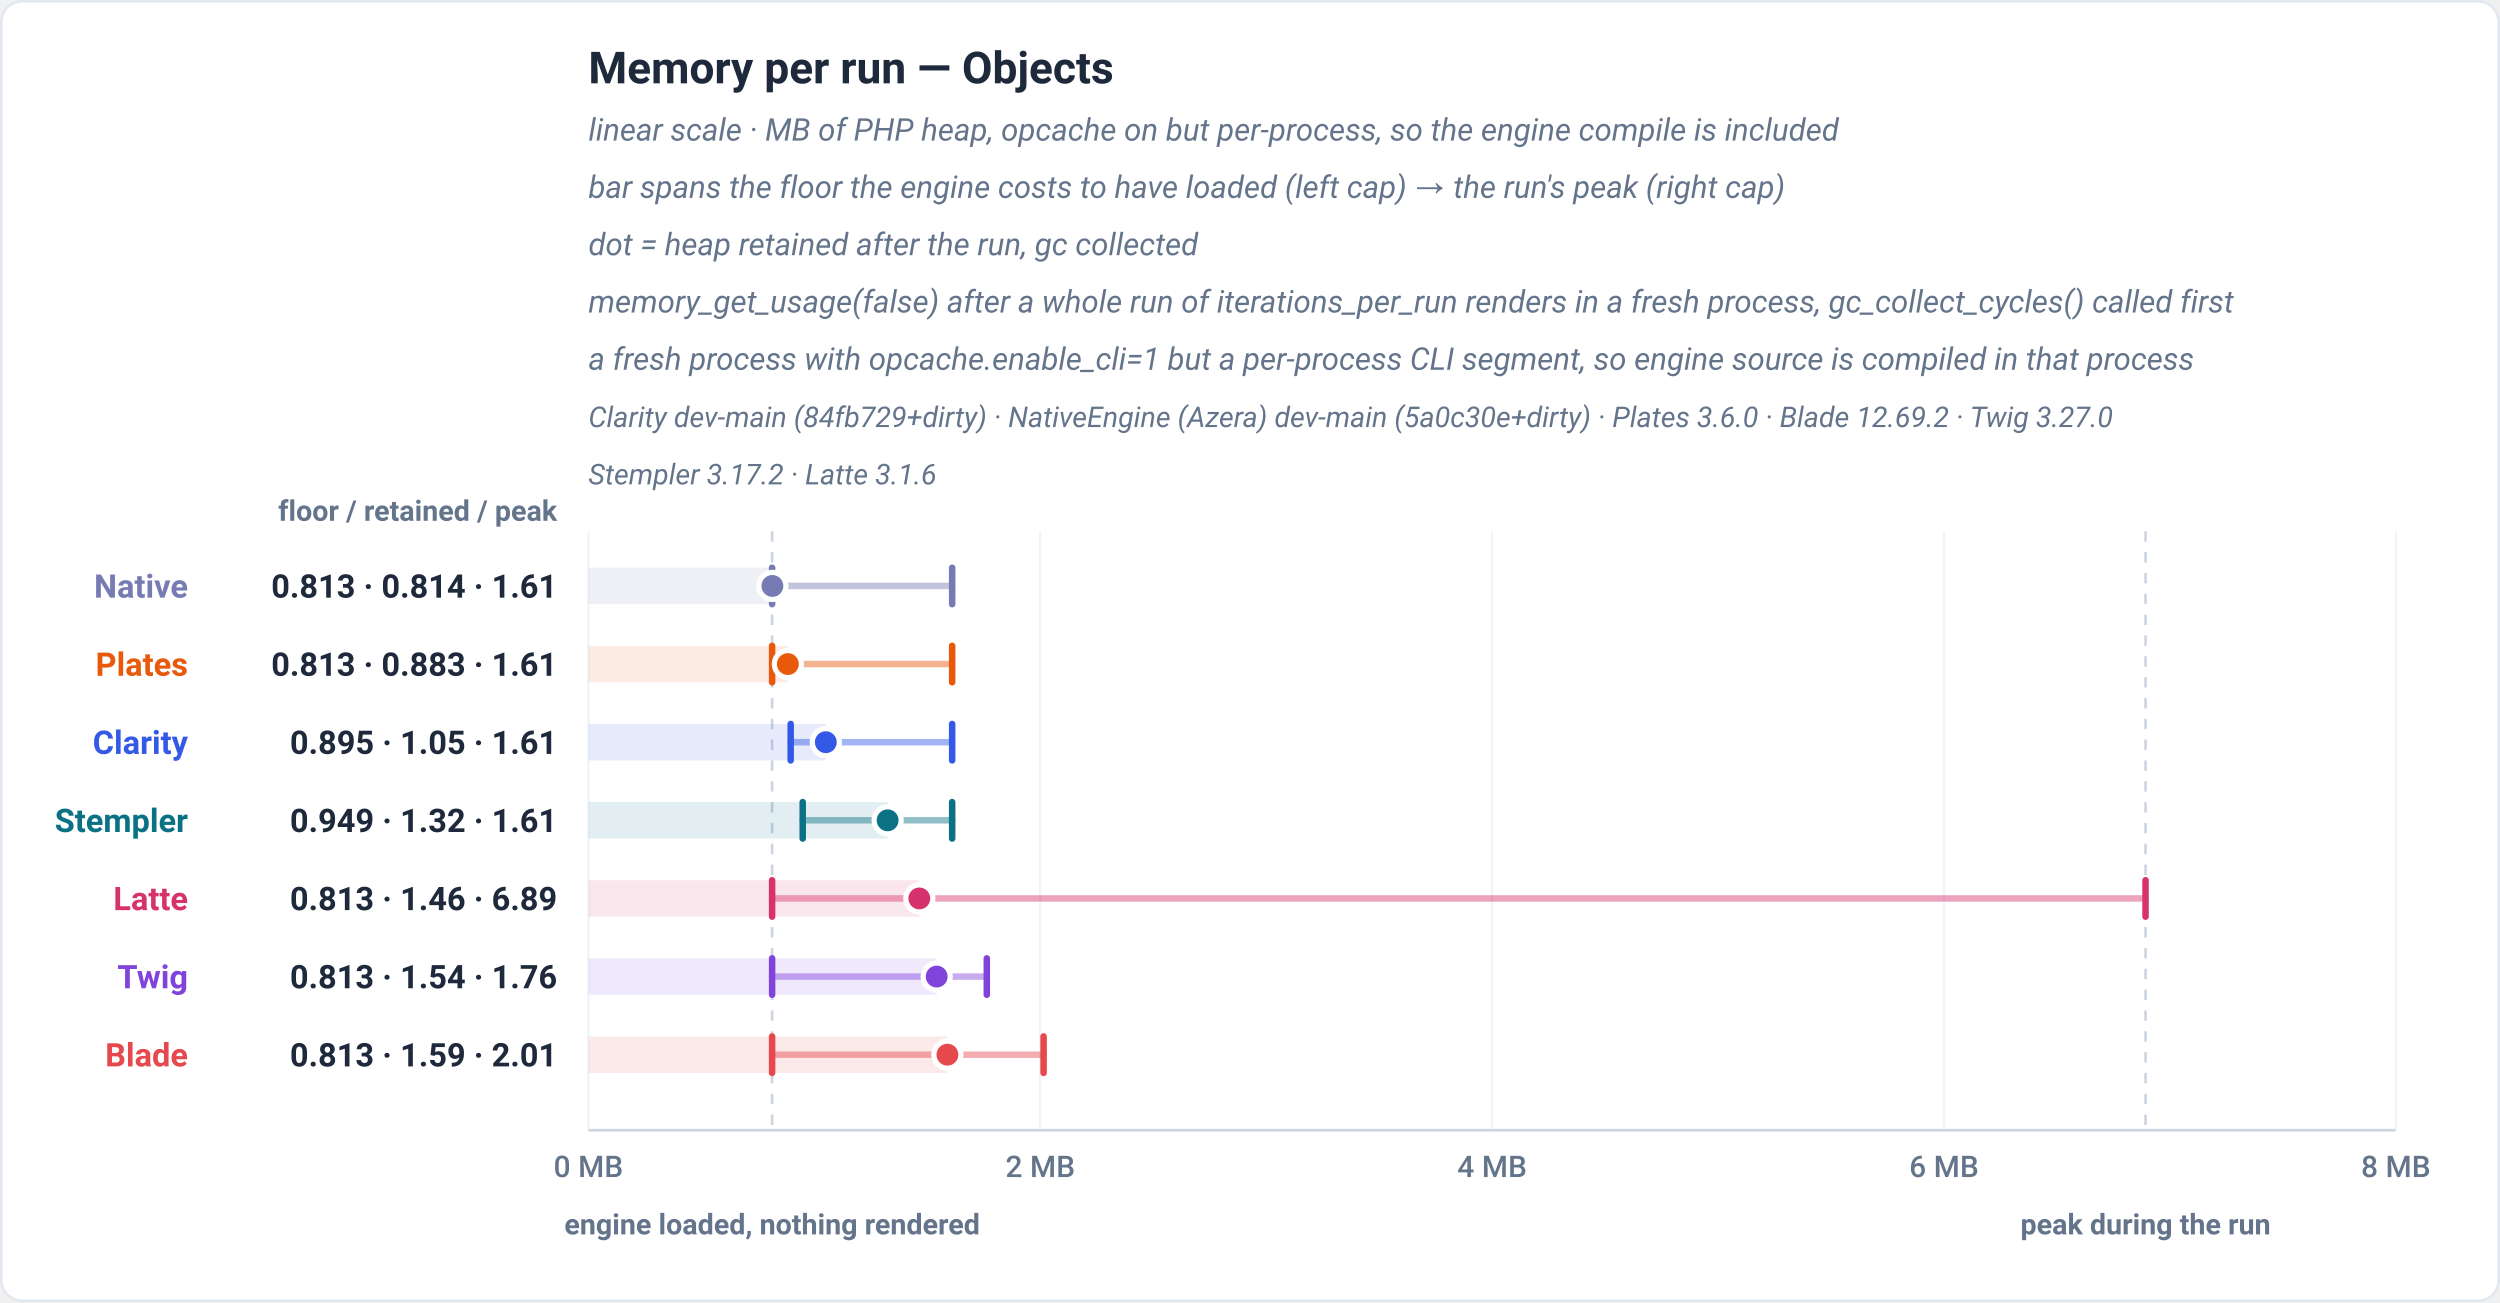
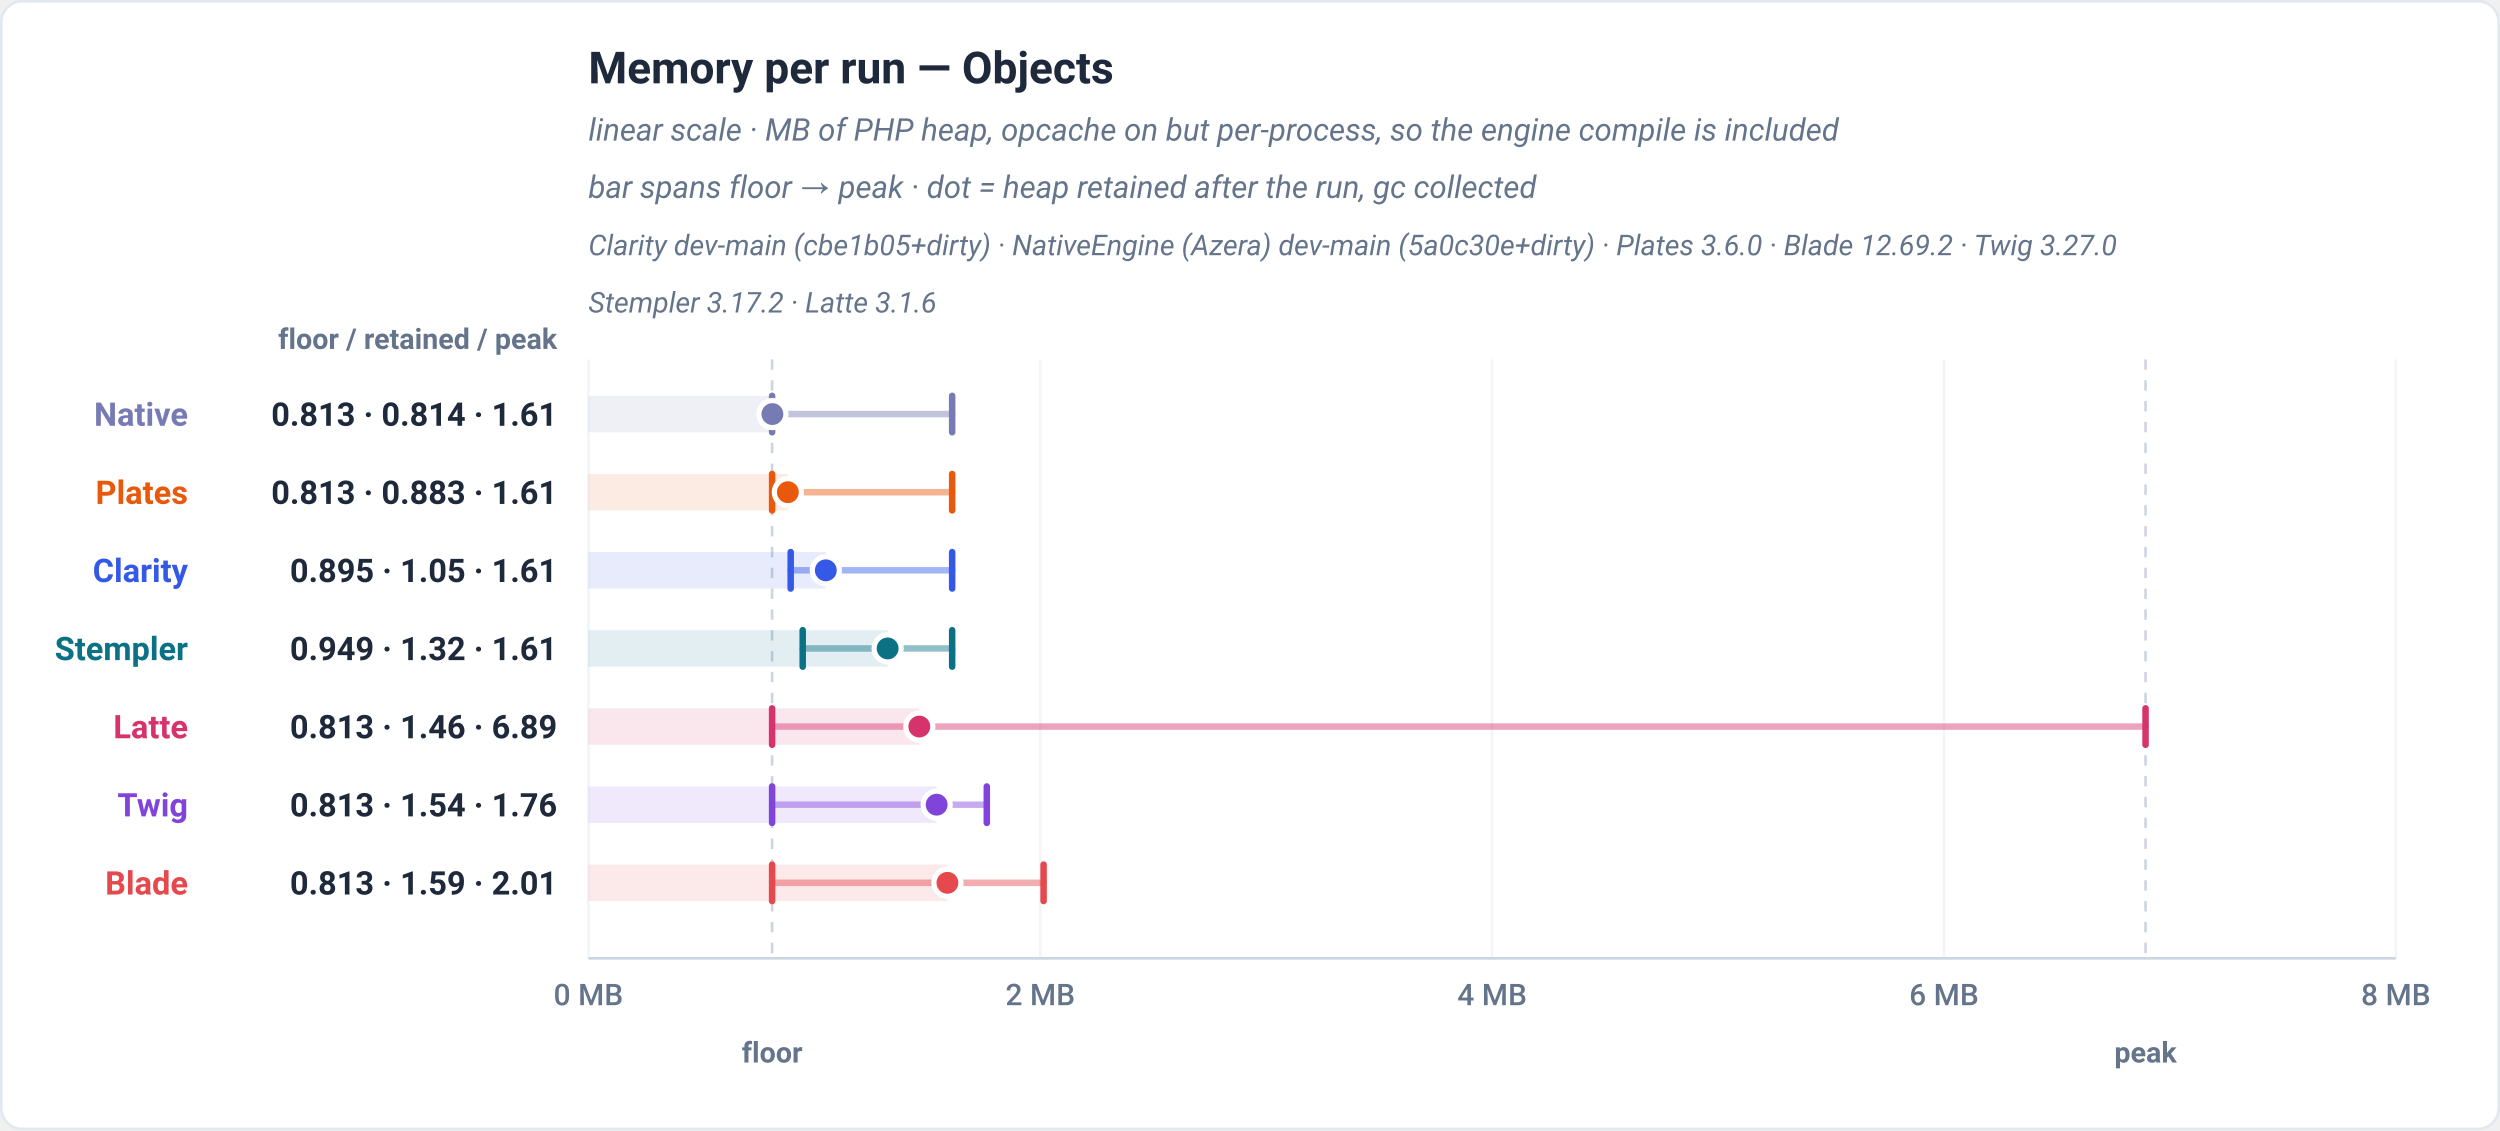
- <svg xmlns="http://www.w3.org/2000/svg" viewBox="0 0 960 500" width="960" height="500" role="img" font-family="-apple-system,BlinkMacSystemFont,'Segoe UI',Roboto,Helvetica,Arial,sans-serif">
-   <rect x="0.5" y="0.5" width="959" height="499" rx="8" fill="#ffffff" stroke="#e2e8f0" />
+ <svg xmlns="http://www.w3.org/2000/svg" viewBox="0 0 960 434" width="960" height="434" role="img" font-family="-apple-system,BlinkMacSystemFont,'Segoe UI',Roboto,Helvetica,Arial,sans-serif">
+   <rect x="0.5" y="0.5" width="959" height="433" rx="8" fill="#ffffff" stroke="#e2e8f0" />
  <text x="225.94" y="32" font-family="-apple-system,BlinkMacSystemFont,'Segoe UI',Roboto,Helvetica,Arial,sans-serif" font-size="17" font-weight="700" fill="#1e293b" text-anchor="start">Memory per run — Objects</text>
  <text x="225.94" y="54" font-family="-apple-system,BlinkMacSystemFont,'Segoe UI',Roboto,Helvetica,Arial,sans-serif" font-size="12" font-weight="400" fill="#64748b" text-anchor="start" font-style="italic">linear scale · MB of PHP heap, opcache on but per-process, so the engine compile is included</text>
-   <text x="225.94" y="76" font-family="-apple-system,BlinkMacSystemFont,'Segoe UI',Roboto,Helvetica,Arial,sans-serif" font-size="12" font-weight="400" fill="#64748b" text-anchor="start" font-style="italic">bar spans the floor the engine costs to have loaded (left cap) → the run's peak (right cap)</text>
-   <text x="225.94" y="98" font-family="-apple-system,BlinkMacSystemFont,'Segoe UI',Roboto,Helvetica,Arial,sans-serif" font-size="12" font-weight="400" fill="#64748b" text-anchor="start" font-style="italic">dot = heap retained after the run, gc collected</text>
-   <text x="225.94" y="120" font-family="-apple-system,BlinkMacSystemFont,'Segoe UI',Roboto,Helvetica,Arial,sans-serif" font-size="12" font-weight="400" fill="#64748b" text-anchor="start" font-style="italic">memory_get_usage(false) after a whole run of iterations_per_run renders in a fresh process, gc_collect_cycles() called first</text>
-   <text x="225.94" y="142" font-family="-apple-system,BlinkMacSystemFont,'Segoe UI',Roboto,Helvetica,Arial,sans-serif" font-size="12" font-weight="400" fill="#64748b" text-anchor="start" font-style="italic">a fresh process with opcache.enable_cli=1 but a per-process CLI segment, so engine source is compiled in that process</text>
-   <text x="225.94" y="164" font-family="-apple-system,BlinkMacSystemFont,'Segoe UI',Roboto,Helvetica,Arial,sans-serif" font-size="11" font-weight="400" fill="#64748b" text-anchor="start" font-style="italic">Clarity dev-main (84fb729+dirty) · NativeEngine (Azera) dev-main (5a0c30e+dirty) · Plates 3.6.0 · Blade 12.69.2 · Twig 3.27.0</text>
-   <text x="225.94" y="186" font-family="-apple-system,BlinkMacSystemFont,'Segoe UI',Roboto,Helvetica,Arial,sans-serif" font-size="11" font-weight="400" fill="#64748b" text-anchor="start" font-style="italic">Stempler 3.17.2 · Latte 3.1.6</text>
-   <text x="213.94" y="200" font-family="-apple-system,BlinkMacSystemFont,'Segoe UI',Roboto,Helvetica,Arial,sans-serif" font-size="11" font-weight="600" fill="#64748b" text-anchor="end">floor / retained / peak</text>
-   <line x1="225.94" y1="204" x2="225.94" y2="434" stroke="#f1f5f9" stroke-width="1" />
-   <text x="225.94" y="452" font-family="-apple-system,BlinkMacSystemFont,'Segoe UI',Roboto,Helvetica,Arial,sans-serif" font-size="11.5" font-weight="500" fill="#64748b" text-anchor="middle">0 MB</text>
-   <line x1="399.46" y1="204" x2="399.46" y2="434" stroke="#f1f5f9" stroke-width="1" />
-   <text x="399.46" y="452" font-family="-apple-system,BlinkMacSystemFont,'Segoe UI',Roboto,Helvetica,Arial,sans-serif" font-size="11.5" font-weight="500" fill="#64748b" text-anchor="middle">2 MB</text>
-   <line x1="572.97" y1="204" x2="572.97" y2="434" stroke="#f1f5f9" stroke-width="1" />
-   <text x="572.97" y="452" font-family="-apple-system,BlinkMacSystemFont,'Segoe UI',Roboto,Helvetica,Arial,sans-serif" font-size="11.5" font-weight="500" fill="#64748b" text-anchor="middle">4 MB</text>
-   <line x1="746.49" y1="204" x2="746.49" y2="434" stroke="#f1f5f9" stroke-width="1" />
-   <text x="746.49" y="452" font-family="-apple-system,BlinkMacSystemFont,'Segoe UI',Roboto,Helvetica,Arial,sans-serif" font-size="11.5" font-weight="500" fill="#64748b" text-anchor="middle">6 MB</text>
-   <line x1="920" y1="204" x2="920" y2="434" stroke="#f1f5f9" stroke-width="1" />
-   <text x="920" y="452" font-family="-apple-system,BlinkMacSystemFont,'Segoe UI',Roboto,Helvetica,Arial,sans-serif" font-size="11.5" font-weight="500" fill="#64748b" text-anchor="middle">8 MB</text>
-   <line x1="296.49" y1="204" x2="296.49" y2="434" stroke="#cbd5e1" stroke-width="1" stroke-dasharray="4 4" />
-   <text x="296.49" y="474" font-family="-apple-system,BlinkMacSystemFont,'Segoe UI',Roboto,Helvetica,Arial,sans-serif" font-size="11" font-weight="600" fill="#64748b" text-anchor="middle">engine loaded, nothing rendered</text>
-   <line x1="823.89" y1="204" x2="823.89" y2="434" stroke="#cbd5e1" stroke-width="1" stroke-dasharray="4 4" />
-   <text x="823.89" y="474" font-family="-apple-system,BlinkMacSystemFont,'Segoe UI',Roboto,Helvetica,Arial,sans-serif" font-size="11" font-weight="600" fill="#64748b" text-anchor="middle">peak during the run</text>
-   <line x1="225.94" y1="434" x2="920" y2="434" stroke="#cbd5e1" stroke-width="1" />
-   <rect x="225.94" y="218" width="70.66" height="14" fill="#777bb3" fill-opacity="0.12" />
-   <line x1="296.49" y1="225" x2="365.63" y2="225" stroke="#777bb3" stroke-width="2.5" stroke-linecap="round" opacity="0.45" />
-   <line x1="296.49" y1="218" x2="296.49" y2="232" stroke="#777bb3" stroke-width="2.5" stroke-linecap="round" />
-   <line x1="365.63" y1="218" x2="365.63" y2="232" stroke="#777bb3" stroke-width="2.5" stroke-linecap="round" />
-   <circle cx="296.6" cy="225" r="5.2" fill="#777bb3" stroke="#ffffff" stroke-width="2" />
-   <text x="72.18" y="229.5" font-family="-apple-system,BlinkMacSystemFont,'Segoe UI',Roboto,Helvetica,Arial,sans-serif" font-size="12.5" font-weight="700" fill="#777bb3" text-anchor="end">Native</text>
-   <text x="213.94" y="229.5" font-family="-apple-system,BlinkMacSystemFont,'Segoe UI',Roboto,Helvetica,Arial,sans-serif" font-size="12.5" font-weight="700" fill="#1e293b" text-anchor="end">0.813 · 0.814 · 1.61</text>
-   <rect x="225.94" y="248" width="76.6" height="14" fill="#e8590c" fill-opacity="0.12" />
-   <line x1="296.49" y1="255" x2="365.63" y2="255" stroke="#e8590c" stroke-width="2.5" stroke-linecap="round" opacity="0.45" />
-   <line x1="296.49" y1="248" x2="296.49" y2="262" stroke="#e8590c" stroke-width="2.5" stroke-linecap="round" />
-   <line x1="365.63" y1="248" x2="365.63" y2="262" stroke="#e8590c" stroke-width="2.5" stroke-linecap="round" />
-   <circle cx="302.54" cy="255" r="5.2" fill="#e8590c" stroke="#ffffff" stroke-width="2" />
-   <text x="72.18" y="259.5" font-family="-apple-system,BlinkMacSystemFont,'Segoe UI',Roboto,Helvetica,Arial,sans-serif" font-size="12.5" font-weight="700" fill="#e8590c" text-anchor="end">Plates</text>
-   <text x="213.94" y="259.5" font-family="-apple-system,BlinkMacSystemFont,'Segoe UI',Roboto,Helvetica,Arial,sans-serif" font-size="12.5" font-weight="700" fill="#1e293b" text-anchor="end">0.813 · 0.883 · 1.61</text>
-   <rect x="225.94" y="278" width="91.17" height="14" fill="#3459e6" fill-opacity="0.12" />
-   <line x1="303.62" y1="285" x2="365.63" y2="285" stroke="#3459e6" stroke-width="2.5" stroke-linecap="round" opacity="0.45" />
-   <line x1="303.62" y1="278" x2="303.62" y2="292" stroke="#3459e6" stroke-width="2.5" stroke-linecap="round" />
-   <line x1="365.63" y1="278" x2="365.63" y2="292" stroke="#3459e6" stroke-width="2.5" stroke-linecap="round" />
-   <circle cx="317.11" cy="285" r="5.2" fill="#3459e6" stroke="#ffffff" stroke-width="2" />
-   <text x="72.18" y="289.5" font-family="-apple-system,BlinkMacSystemFont,'Segoe UI',Roboto,Helvetica,Arial,sans-serif" font-size="12.5" font-weight="700" fill="#3459e6" text-anchor="end">Clarity</text>
-   <text x="213.94" y="289.5" font-family="-apple-system,BlinkMacSystemFont,'Segoe UI',Roboto,Helvetica,Arial,sans-serif" font-size="12.5" font-weight="700" fill="#1e293b" text-anchor="end">0.895 · 1.05 · 1.61</text>
-   <rect x="225.94" y="308" width="114.91" height="14" fill="#0b7285" fill-opacity="0.12" />
-   <line x1="308.24" y1="315" x2="365.63" y2="315" stroke="#0b7285" stroke-width="2.5" stroke-linecap="round" opacity="0.45" />
-   <line x1="308.24" y1="308" x2="308.24" y2="322" stroke="#0b7285" stroke-width="2.5" stroke-linecap="round" />
-   <line x1="365.63" y1="308" x2="365.63" y2="322" stroke="#0b7285" stroke-width="2.5" stroke-linecap="round" />
-   <circle cx="340.85" cy="315" r="5.2" fill="#0b7285" stroke="#ffffff" stroke-width="2" />
-   <text x="72.18" y="319.5" font-family="-apple-system,BlinkMacSystemFont,'Segoe UI',Roboto,Helvetica,Arial,sans-serif" font-size="12.5" font-weight="700" fill="#0b7285" text-anchor="end">Stempler</text>
-   <text x="213.94" y="319.5" font-family="-apple-system,BlinkMacSystemFont,'Segoe UI',Roboto,Helvetica,Arial,sans-serif" font-size="12.5" font-weight="700" fill="#1e293b" text-anchor="end">0.949 · 1.32 · 1.61</text>
-   <rect x="225.94" y="338" width="127.08" height="14" fill="#d6336c" fill-opacity="0.12" />
-   <line x1="296.49" y1="345" x2="823.89" y2="345" stroke="#d6336c" stroke-width="2.5" stroke-linecap="round" opacity="0.45" />
-   <line x1="296.49" y1="338" x2="296.49" y2="352" stroke="#d6336c" stroke-width="2.5" stroke-linecap="round" />
-   <line x1="823.89" y1="338" x2="823.89" y2="352" stroke="#d6336c" stroke-width="2.5" stroke-linecap="round" />
-   <circle cx="353.02" cy="345" r="5.2" fill="#d6336c" stroke="#ffffff" stroke-width="2" />
-   <text x="72.18" y="349.5" font-family="-apple-system,BlinkMacSystemFont,'Segoe UI',Roboto,Helvetica,Arial,sans-serif" font-size="12.5" font-weight="700" fill="#d6336c" text-anchor="end">Latte</text>
-   <text x="213.94" y="349.5" font-family="-apple-system,BlinkMacSystemFont,'Segoe UI',Roboto,Helvetica,Arial,sans-serif" font-size="12.5" font-weight="700" fill="#1e293b" text-anchor="end">0.813 · 1.46 · 6.89</text>
-   <rect x="225.94" y="368" width="133.74" height="14" fill="#8044db" fill-opacity="0.12" />
-   <line x1="296.49" y1="375" x2="378.93" y2="375" stroke="#8044db" stroke-width="2.5" stroke-linecap="round" opacity="0.45" />
-   <line x1="296.49" y1="368" x2="296.49" y2="382" stroke="#8044db" stroke-width="2.5" stroke-linecap="round" />
-   <line x1="378.93" y1="368" x2="378.93" y2="382" stroke="#8044db" stroke-width="2.5" stroke-linecap="round" />
-   <circle cx="359.68" cy="375" r="5.2" fill="#8044db" stroke="#ffffff" stroke-width="2" />
-   <text x="72.18" y="379.5" font-family="-apple-system,BlinkMacSystemFont,'Segoe UI',Roboto,Helvetica,Arial,sans-serif" font-size="12.5" font-weight="700" fill="#8044db" text-anchor="end">Twig</text>
-   <text x="213.94" y="379.5" font-family="-apple-system,BlinkMacSystemFont,'Segoe UI',Roboto,Helvetica,Arial,sans-serif" font-size="12.5" font-weight="700" fill="#1e293b" text-anchor="end">0.813 · 1.54 · 1.76</text>
-   <rect x="225.94" y="398" width="137.87" height="14" fill="#e5484d" fill-opacity="0.12" />
-   <line x1="296.49" y1="405" x2="400.74" y2="405" stroke="#e5484d" stroke-width="2.5" stroke-linecap="round" opacity="0.45" />
-   <line x1="296.49" y1="398" x2="296.49" y2="412" stroke="#e5484d" stroke-width="2.5" stroke-linecap="round" />
-   <line x1="400.74" y1="398" x2="400.74" y2="412" stroke="#e5484d" stroke-width="2.5" stroke-linecap="round" />
-   <circle cx="363.81" cy="405" r="5.2" fill="#e5484d" stroke="#ffffff" stroke-width="2" />
-   <text x="72.18" y="409.5" font-family="-apple-system,BlinkMacSystemFont,'Segoe UI',Roboto,Helvetica,Arial,sans-serif" font-size="12.5" font-weight="700" fill="#e5484d" text-anchor="end">Blade</text>
-   <text x="213.94" y="409.5" font-family="-apple-system,BlinkMacSystemFont,'Segoe UI',Roboto,Helvetica,Arial,sans-serif" font-size="12.5" font-weight="700" fill="#1e293b" text-anchor="end">0.813 · 1.59 · 2.01</text>
+   <text x="225.94" y="76" font-family="-apple-system,BlinkMacSystemFont,'Segoe UI',Roboto,Helvetica,Arial,sans-serif" font-size="12" font-weight="400" fill="#64748b" text-anchor="start" font-style="italic">bar spans floor → peak · dot = heap retained after the run, gc collected</text>
+   <text x="225.94" y="98" font-family="-apple-system,BlinkMacSystemFont,'Segoe UI',Roboto,Helvetica,Arial,sans-serif" font-size="11" font-weight="400" fill="#64748b" text-anchor="start" font-style="italic">Clarity dev-main (cbe1b05+dirty) · NativeEngine (Azera) dev-main (5a0c30e+dirty) · Plates 3.6.0 · Blade 12.69.2 · Twig 3.27.0</text>
+   <text x="225.94" y="120" font-family="-apple-system,BlinkMacSystemFont,'Segoe UI',Roboto,Helvetica,Arial,sans-serif" font-size="11" font-weight="400" fill="#64748b" text-anchor="start" font-style="italic">Stempler 3.17.2 · Latte 3.1.6</text>
+   <text x="213.94" y="134" font-family="-apple-system,BlinkMacSystemFont,'Segoe UI',Roboto,Helvetica,Arial,sans-serif" font-size="11" font-weight="600" fill="#64748b" text-anchor="end">floor / retained / peak</text>
+   <line x1="225.94" y1="138" x2="225.94" y2="368" stroke="#f1f5f9" stroke-width="1" />
+   <text x="225.94" y="386" font-family="-apple-system,BlinkMacSystemFont,'Segoe UI',Roboto,Helvetica,Arial,sans-serif" font-size="11.5" font-weight="500" fill="#64748b" text-anchor="middle">0 MB</text>
+   <line x1="399.46" y1="138" x2="399.46" y2="368" stroke="#f1f5f9" stroke-width="1" />
+   <text x="399.46" y="386" font-family="-apple-system,BlinkMacSystemFont,'Segoe UI',Roboto,Helvetica,Arial,sans-serif" font-size="11.5" font-weight="500" fill="#64748b" text-anchor="middle">2 MB</text>
+   <line x1="572.97" y1="138" x2="572.97" y2="368" stroke="#f1f5f9" stroke-width="1" />
+   <text x="572.97" y="386" font-family="-apple-system,BlinkMacSystemFont,'Segoe UI',Roboto,Helvetica,Arial,sans-serif" font-size="11.5" font-weight="500" fill="#64748b" text-anchor="middle">4 MB</text>
+   <line x1="746.49" y1="138" x2="746.49" y2="368" stroke="#f1f5f9" stroke-width="1" />
+   <text x="746.49" y="386" font-family="-apple-system,BlinkMacSystemFont,'Segoe UI',Roboto,Helvetica,Arial,sans-serif" font-size="11.5" font-weight="500" fill="#64748b" text-anchor="middle">6 MB</text>
+   <line x1="920" y1="138" x2="920" y2="368" stroke="#f1f5f9" stroke-width="1" />
+   <text x="920" y="386" font-family="-apple-system,BlinkMacSystemFont,'Segoe UI',Roboto,Helvetica,Arial,sans-serif" font-size="11.5" font-weight="500" fill="#64748b" text-anchor="middle">8 MB</text>
+   <line x1="296.49" y1="138" x2="296.49" y2="368" stroke="#cbd5e1" stroke-width="1" stroke-dasharray="4 4" />
+   <text x="296.49" y="408" font-family="-apple-system,BlinkMacSystemFont,'Segoe UI',Roboto,Helvetica,Arial,sans-serif" font-size="11" font-weight="600" fill="#64748b" text-anchor="middle">floor</text>
+   <line x1="823.89" y1="138" x2="823.89" y2="368" stroke="#cbd5e1" stroke-width="1" stroke-dasharray="4 4" />
+   <text x="823.89" y="408" font-family="-apple-system,BlinkMacSystemFont,'Segoe UI',Roboto,Helvetica,Arial,sans-serif" font-size="11" font-weight="600" fill="#64748b" text-anchor="middle">peak</text>
+   <line x1="225.94" y1="368" x2="920" y2="368" stroke="#cbd5e1" stroke-width="1" />
+   <rect x="225.94" y="152" width="70.66" height="14" fill="#777bb3" fill-opacity="0.12" />
+   <line x1="296.49" y1="159" x2="365.63" y2="159" stroke="#777bb3" stroke-width="2.5" stroke-linecap="round" opacity="0.45" />
+   <line x1="296.49" y1="152" x2="296.49" y2="166" stroke="#777bb3" stroke-width="2.5" stroke-linecap="round" />
+   <line x1="365.63" y1="152" x2="365.63" y2="166" stroke="#777bb3" stroke-width="2.5" stroke-linecap="round" />
+   <circle cx="296.6" cy="159" r="5.2" fill="#777bb3" stroke="#ffffff" stroke-width="2" />
+   <text x="72.18" y="163.5" font-family="-apple-system,BlinkMacSystemFont,'Segoe UI',Roboto,Helvetica,Arial,sans-serif" font-size="12.5" font-weight="700" fill="#777bb3" text-anchor="end">Native</text>
+   <text x="213.94" y="163.5" font-family="-apple-system,BlinkMacSystemFont,'Segoe UI',Roboto,Helvetica,Arial,sans-serif" font-size="12.5" font-weight="700" fill="#1e293b" text-anchor="end">0.813 · 0.814 · 1.61</text>
+   <rect x="225.94" y="182" width="76.6" height="14" fill="#e8590c" fill-opacity="0.12" />
+   <line x1="296.49" y1="189" x2="365.63" y2="189" stroke="#e8590c" stroke-width="2.5" stroke-linecap="round" opacity="0.45" />
+   <line x1="296.49" y1="182" x2="296.49" y2="196" stroke="#e8590c" stroke-width="2.5" stroke-linecap="round" />
+   <line x1="365.63" y1="182" x2="365.63" y2="196" stroke="#e8590c" stroke-width="2.5" stroke-linecap="round" />
+   <circle cx="302.54" cy="189" r="5.2" fill="#e8590c" stroke="#ffffff" stroke-width="2" />
+   <text x="72.18" y="193.5" font-family="-apple-system,BlinkMacSystemFont,'Segoe UI',Roboto,Helvetica,Arial,sans-serif" font-size="12.5" font-weight="700" fill="#e8590c" text-anchor="end">Plates</text>
+   <text x="213.94" y="193.5" font-family="-apple-system,BlinkMacSystemFont,'Segoe UI',Roboto,Helvetica,Arial,sans-serif" font-size="12.5" font-weight="700" fill="#1e293b" text-anchor="end">0.813 · 0.883 · 1.61</text>
+   <rect x="225.94" y="212" width="91.17" height="14" fill="#3459e6" fill-opacity="0.12" />
+   <line x1="303.62" y1="219" x2="365.63" y2="219" stroke="#3459e6" stroke-width="2.5" stroke-linecap="round" opacity="0.45" />
+   <line x1="303.62" y1="212" x2="303.62" y2="226" stroke="#3459e6" stroke-width="2.5" stroke-linecap="round" />
+   <line x1="365.63" y1="212" x2="365.63" y2="226" stroke="#3459e6" stroke-width="2.5" stroke-linecap="round" />
+   <circle cx="317.11" cy="219" r="5.2" fill="#3459e6" stroke="#ffffff" stroke-width="2" />
+   <text x="72.18" y="223.5" font-family="-apple-system,BlinkMacSystemFont,'Segoe UI',Roboto,Helvetica,Arial,sans-serif" font-size="12.5" font-weight="700" fill="#3459e6" text-anchor="end">Clarity</text>
+   <text x="213.94" y="223.5" font-family="-apple-system,BlinkMacSystemFont,'Segoe UI',Roboto,Helvetica,Arial,sans-serif" font-size="12.5" font-weight="700" fill="#1e293b" text-anchor="end">0.895 · 1.05 · 1.61</text>
+   <rect x="225.94" y="242" width="114.91" height="14" fill="#0b7285" fill-opacity="0.12" />
+   <line x1="308.24" y1="249" x2="365.63" y2="249" stroke="#0b7285" stroke-width="2.5" stroke-linecap="round" opacity="0.45" />
+   <line x1="308.24" y1="242" x2="308.24" y2="256" stroke="#0b7285" stroke-width="2.5" stroke-linecap="round" />
+   <line x1="365.63" y1="242" x2="365.63" y2="256" stroke="#0b7285" stroke-width="2.5" stroke-linecap="round" />
+   <circle cx="340.85" cy="249" r="5.2" fill="#0b7285" stroke="#ffffff" stroke-width="2" />
+   <text x="72.18" y="253.5" font-family="-apple-system,BlinkMacSystemFont,'Segoe UI',Roboto,Helvetica,Arial,sans-serif" font-size="12.5" font-weight="700" fill="#0b7285" text-anchor="end">Stempler</text>
+   <text x="213.94" y="253.5" font-family="-apple-system,BlinkMacSystemFont,'Segoe UI',Roboto,Helvetica,Arial,sans-serif" font-size="12.5" font-weight="700" fill="#1e293b" text-anchor="end">0.949 · 1.32 · 1.61</text>
+   <rect x="225.94" y="272" width="127.08" height="14" fill="#d6336c" fill-opacity="0.12" />
+   <line x1="296.49" y1="279" x2="823.89" y2="279" stroke="#d6336c" stroke-width="2.5" stroke-linecap="round" opacity="0.45" />
+   <line x1="296.49" y1="272" x2="296.49" y2="286" stroke="#d6336c" stroke-width="2.5" stroke-linecap="round" />
+   <line x1="823.89" y1="272" x2="823.89" y2="286" stroke="#d6336c" stroke-width="2.5" stroke-linecap="round" />
+   <circle cx="353.02" cy="279" r="5.2" fill="#d6336c" stroke="#ffffff" stroke-width="2" />
+   <text x="72.18" y="283.5" font-family="-apple-system,BlinkMacSystemFont,'Segoe UI',Roboto,Helvetica,Arial,sans-serif" font-size="12.5" font-weight="700" fill="#d6336c" text-anchor="end">Latte</text>
+   <text x="213.94" y="283.5" font-family="-apple-system,BlinkMacSystemFont,'Segoe UI',Roboto,Helvetica,Arial,sans-serif" font-size="12.5" font-weight="700" fill="#1e293b" text-anchor="end">0.813 · 1.46 · 6.89</text>
+   <rect x="225.94" y="302" width="133.74" height="14" fill="#8044db" fill-opacity="0.12" />
+   <line x1="296.49" y1="309" x2="378.93" y2="309" stroke="#8044db" stroke-width="2.5" stroke-linecap="round" opacity="0.45" />
+   <line x1="296.49" y1="302" x2="296.49" y2="316" stroke="#8044db" stroke-width="2.5" stroke-linecap="round" />
+   <line x1="378.93" y1="302" x2="378.93" y2="316" stroke="#8044db" stroke-width="2.5" stroke-linecap="round" />
+   <circle cx="359.68" cy="309" r="5.2" fill="#8044db" stroke="#ffffff" stroke-width="2" />
+   <text x="72.18" y="313.5" font-family="-apple-system,BlinkMacSystemFont,'Segoe UI',Roboto,Helvetica,Arial,sans-serif" font-size="12.5" font-weight="700" fill="#8044db" text-anchor="end">Twig</text>
+   <text x="213.94" y="313.5" font-family="-apple-system,BlinkMacSystemFont,'Segoe UI',Roboto,Helvetica,Arial,sans-serif" font-size="12.5" font-weight="700" fill="#1e293b" text-anchor="end">0.813 · 1.54 · 1.76</text>
+   <rect x="225.94" y="332" width="137.87" height="14" fill="#e5484d" fill-opacity="0.12" />
+   <line x1="296.49" y1="339" x2="400.74" y2="339" stroke="#e5484d" stroke-width="2.5" stroke-linecap="round" opacity="0.45" />
+   <line x1="296.49" y1="332" x2="296.49" y2="346" stroke="#e5484d" stroke-width="2.5" stroke-linecap="round" />
+   <line x1="400.74" y1="332" x2="400.74" y2="346" stroke="#e5484d" stroke-width="2.5" stroke-linecap="round" />
+   <circle cx="363.81" cy="339" r="5.2" fill="#e5484d" stroke="#ffffff" stroke-width="2" />
+   <text x="72.18" y="343.5" font-family="-apple-system,BlinkMacSystemFont,'Segoe UI',Roboto,Helvetica,Arial,sans-serif" font-size="12.5" font-weight="700" fill="#e5484d" text-anchor="end">Blade</text>
+   <text x="213.94" y="343.5" font-family="-apple-system,BlinkMacSystemFont,'Segoe UI',Roboto,Helvetica,Arial,sans-serif" font-size="12.5" font-weight="700" fill="#1e293b" text-anchor="end">0.813 · 1.59 · 2.01</text>
</svg>
